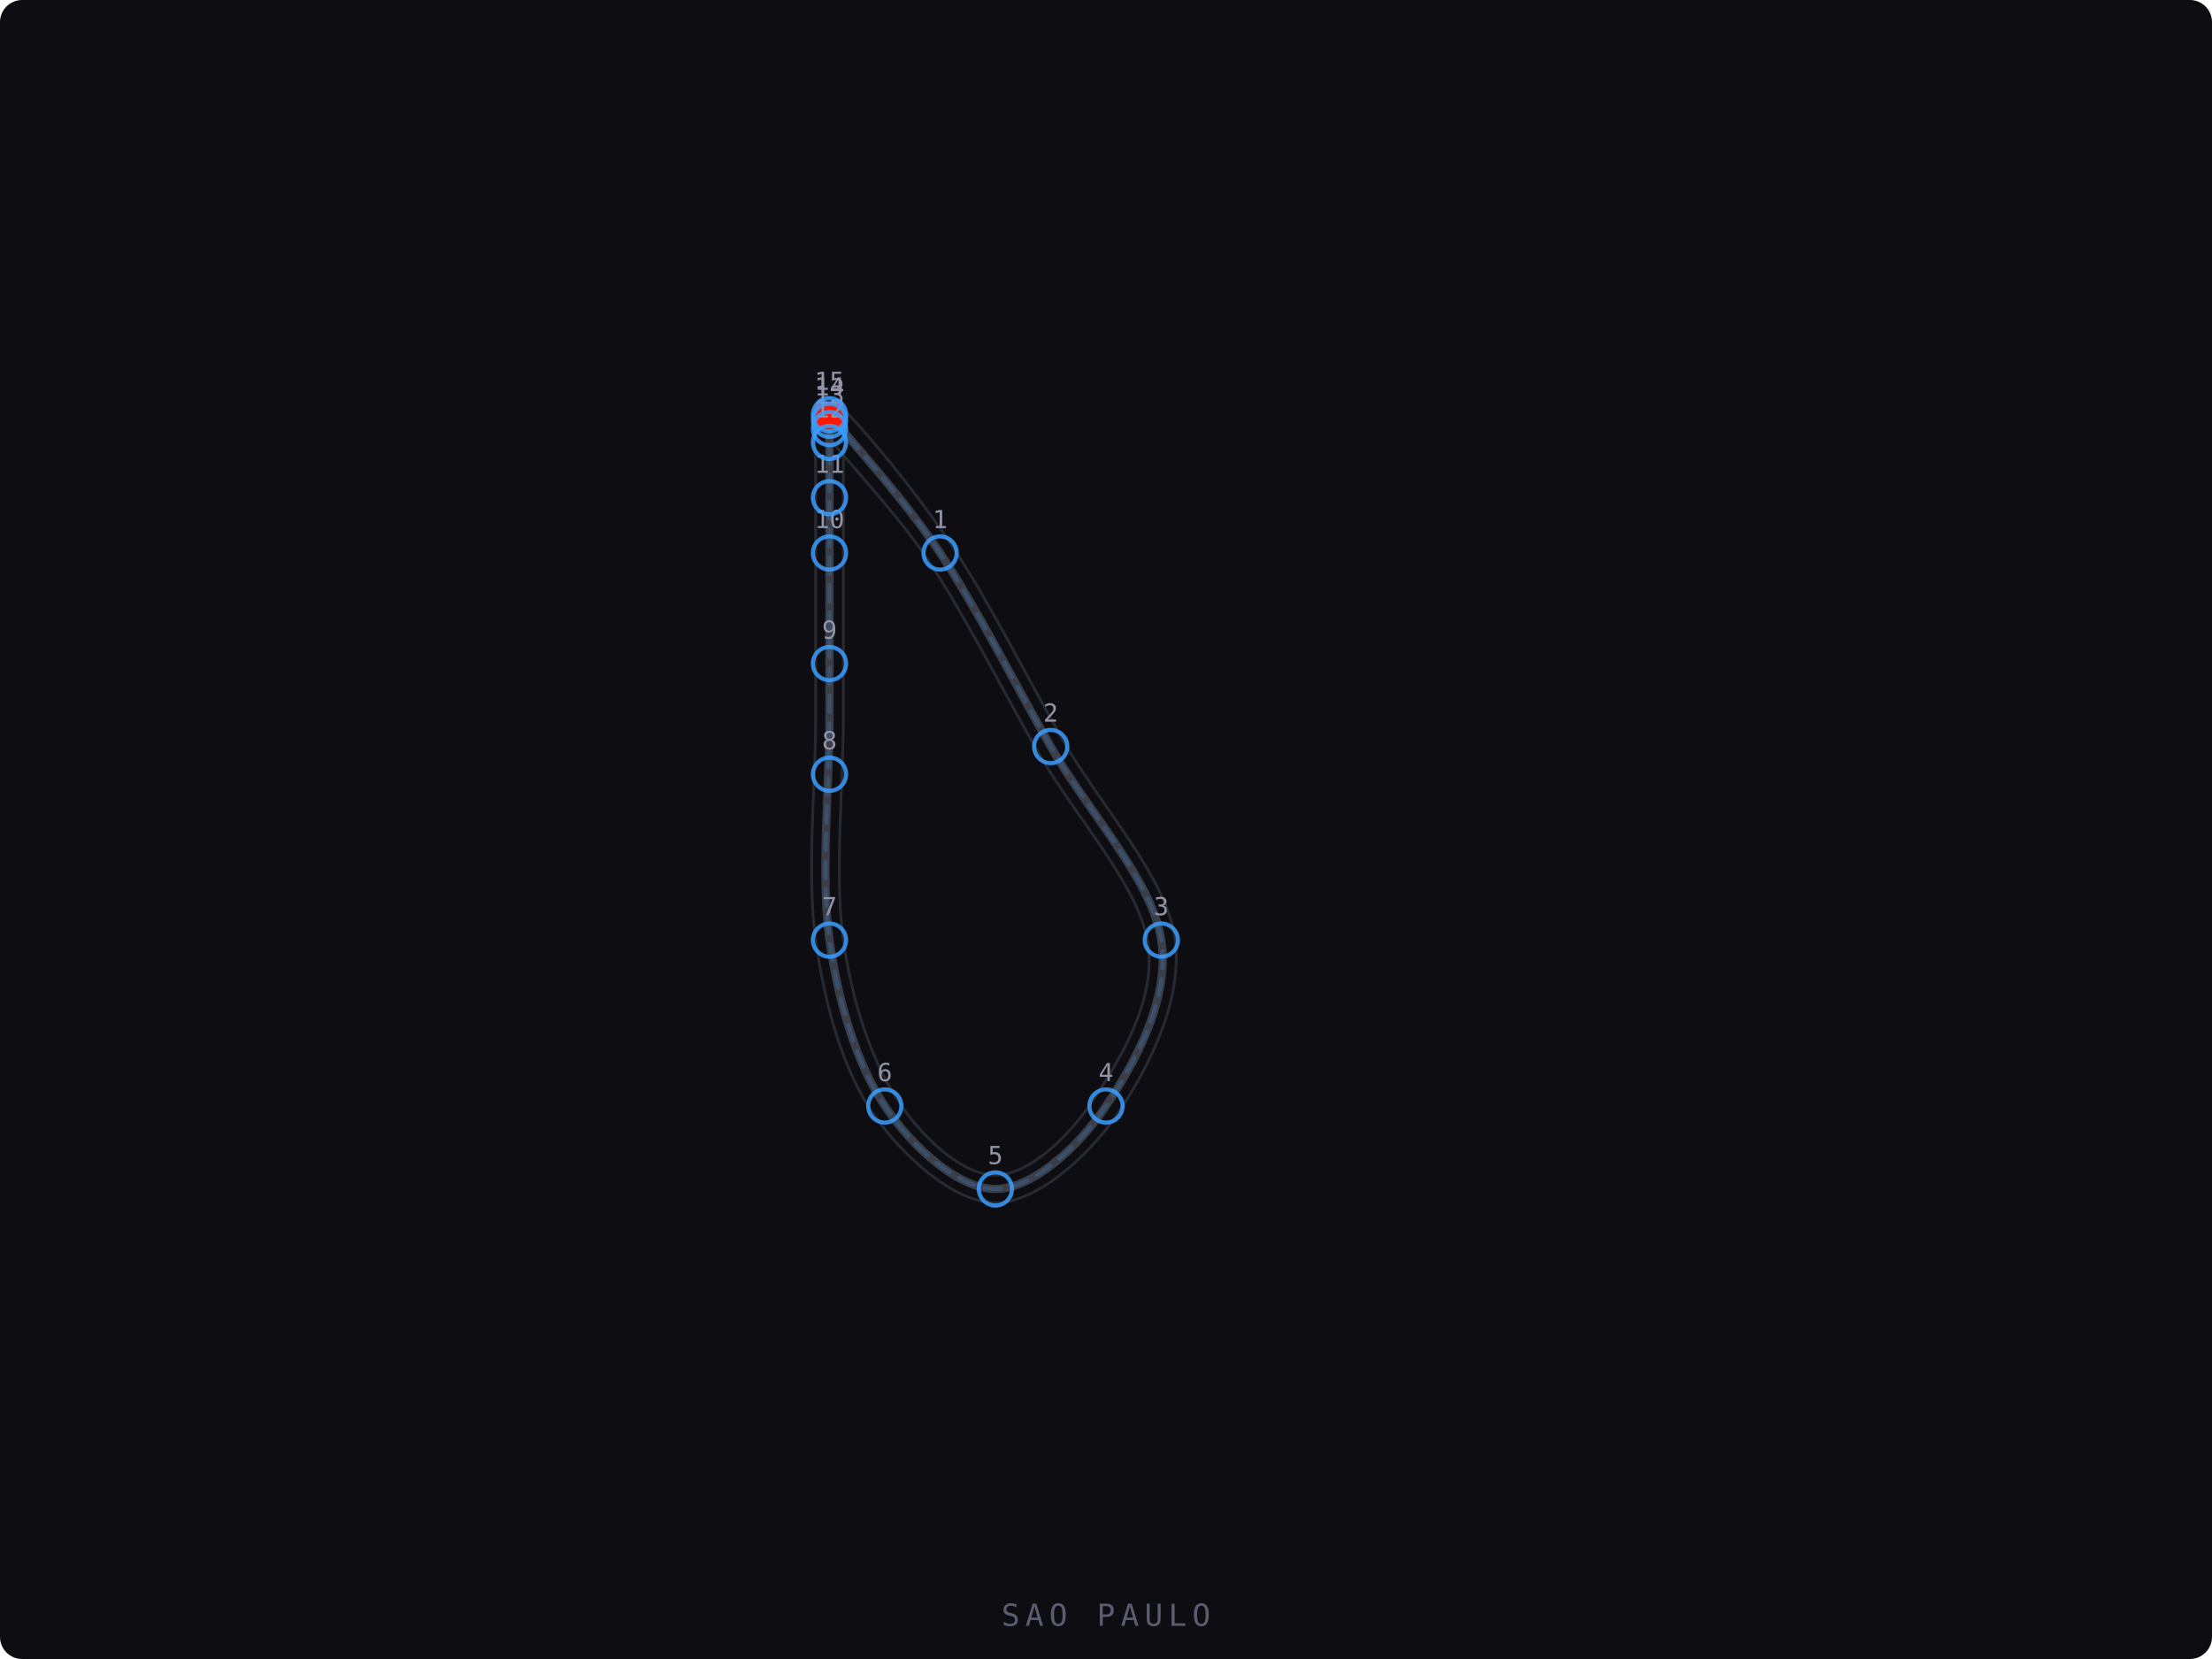
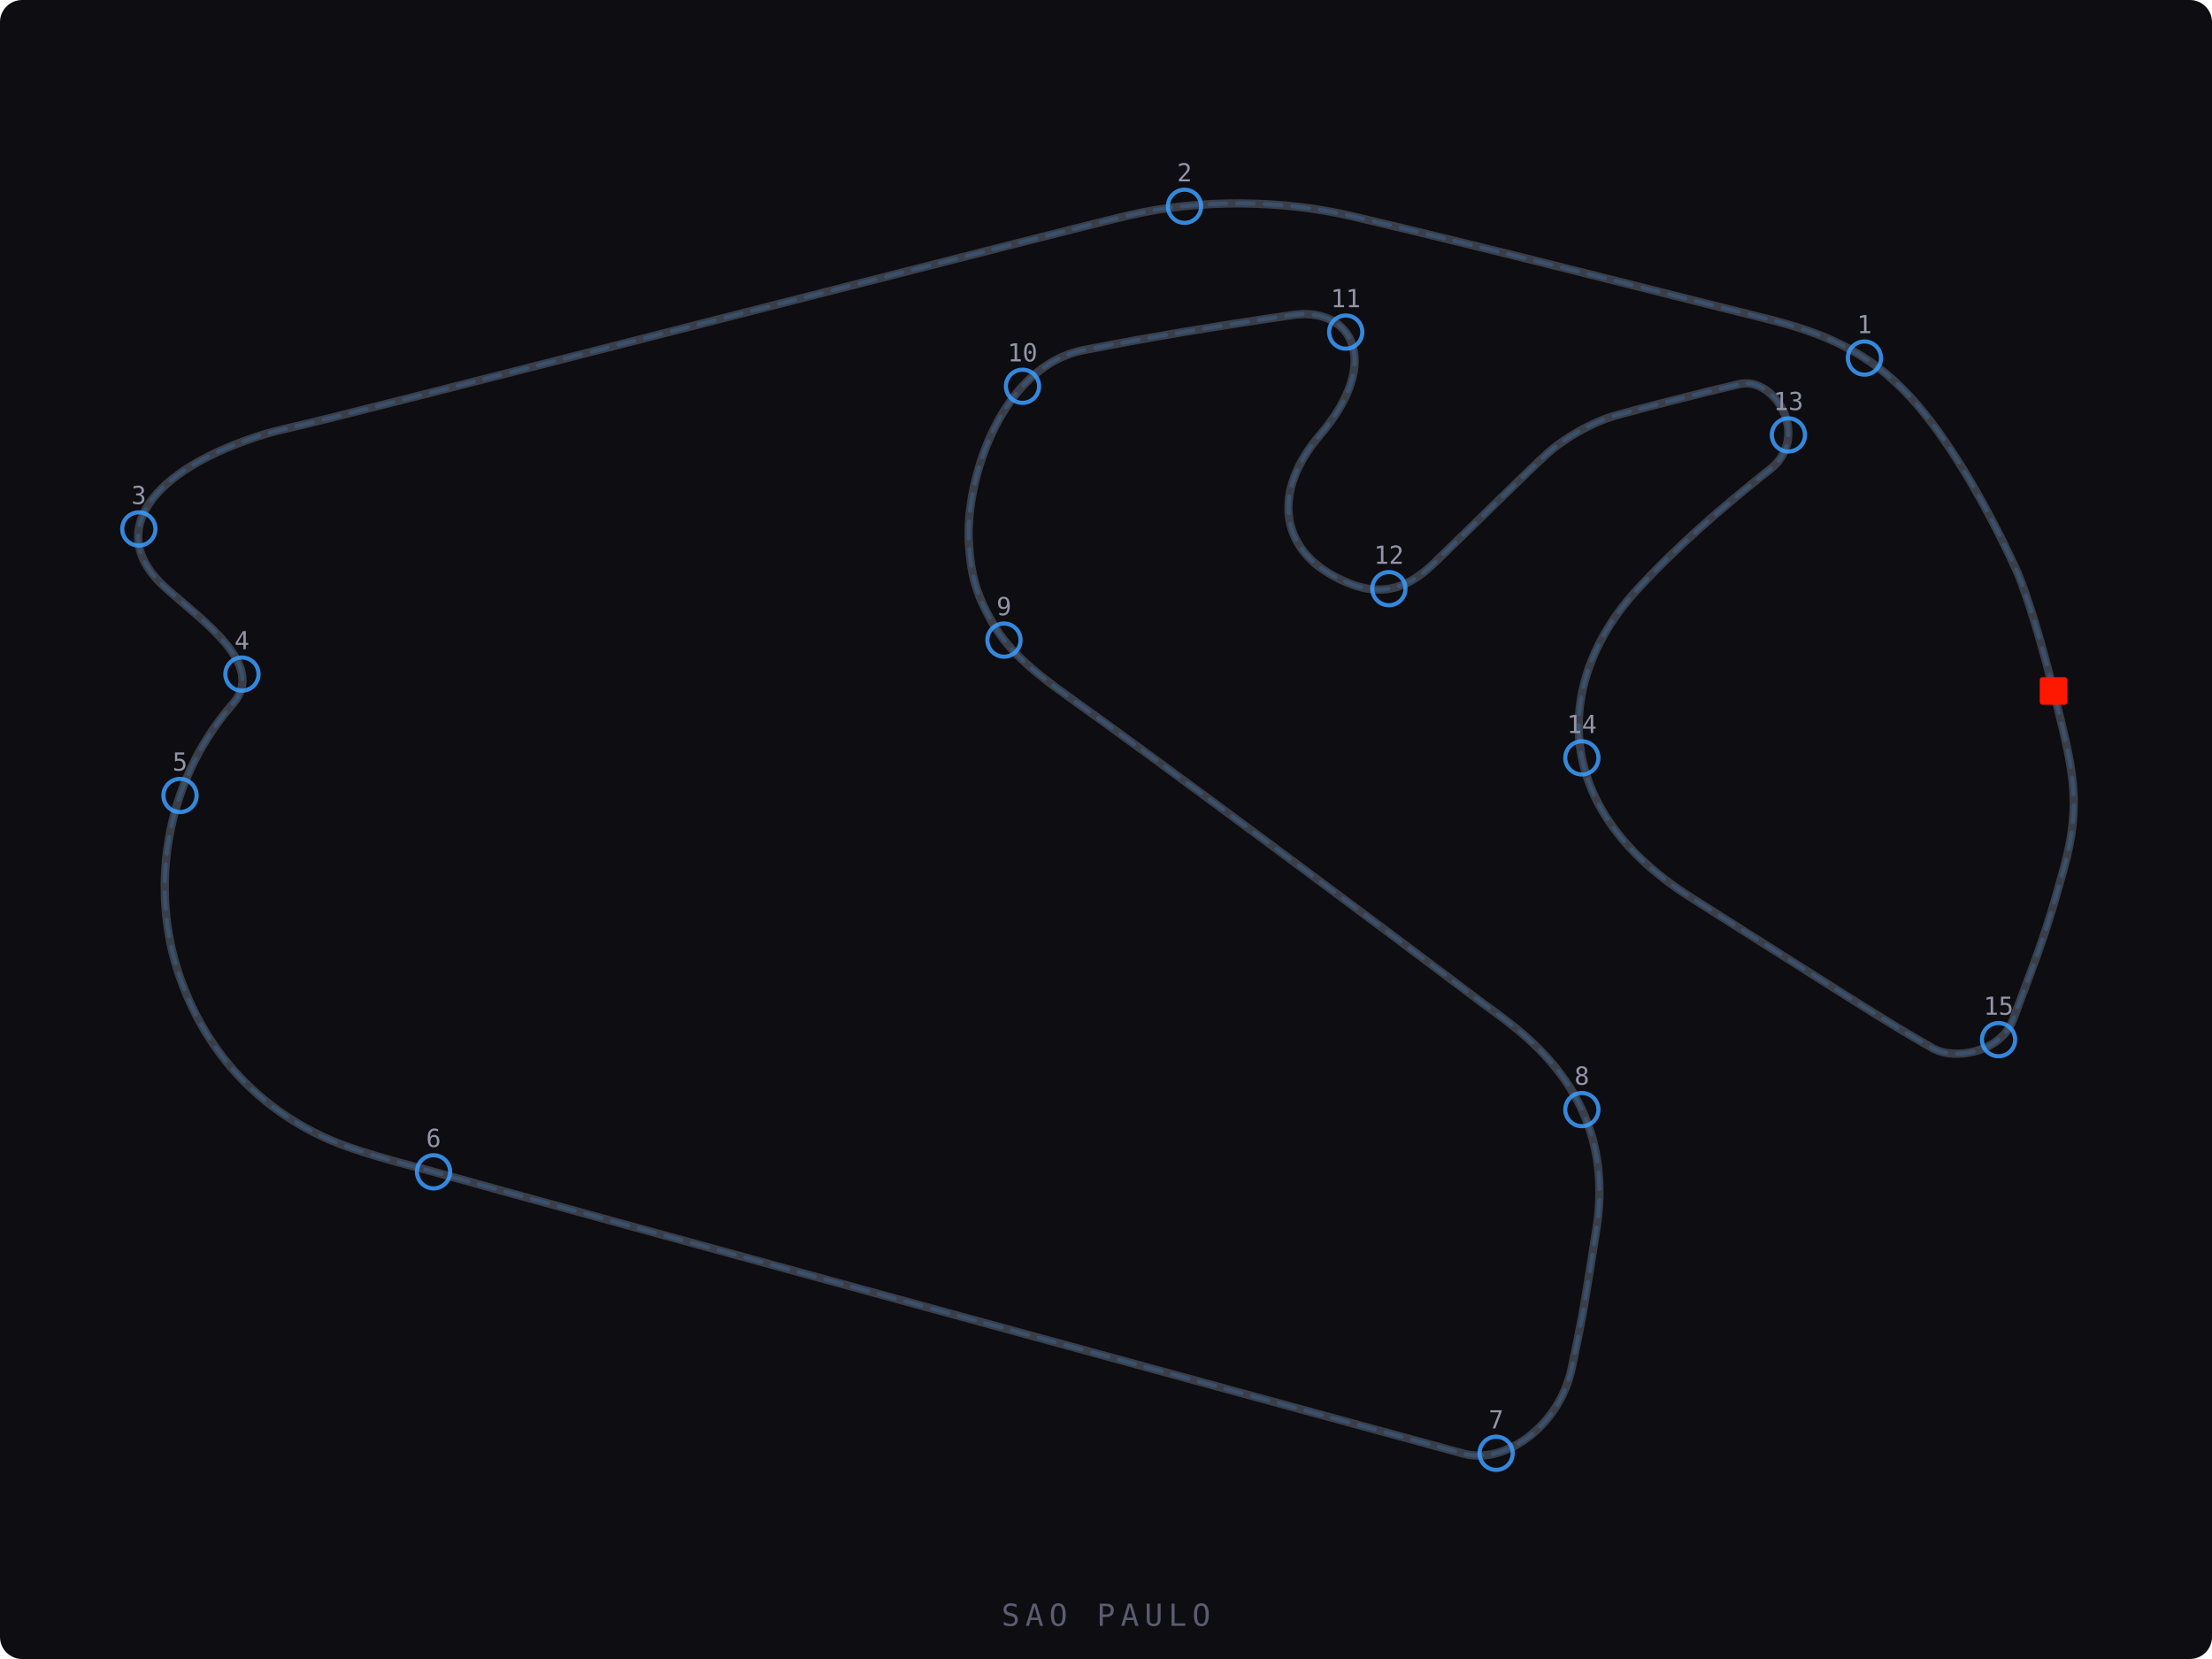
<svg xmlns="http://www.w3.org/2000/svg" viewBox="0 0 800 600" width="800" height="600">
  <defs>
    <style>
      .track-bg { fill: #0d0d12; }
      .track-line { fill: none; stroke: #3a3e48; stroke-width: 3; stroke-linecap: round; stroke-linejoin: round; }
      .track-line-accent { fill: none; stroke: rgba(59,158,255,0.20); stroke-width: 1.5; stroke-linecap: round; stroke-dasharray: 6,4; }
      .track-edge { fill: none; stroke: #3a3e48; stroke-width: 1; stroke-linecap: round; stroke-linejoin: round; opacity: 0.6; }
    </style>
  </defs>
  <rect class="track-bg" width="800" height="600" rx="8" />
-   <path class="track-edge" d="M 296.1 153.1 C 301.2 161.9 322.6 182.9 335.8 202.8 C 349.1 222.7 362.5 249.5 375.7 272.5 C 388.9 295.5 411.7 320.0 415.1 340.8 C 418.4 361.6 405.0 383.2 395.8 397.2 C 386.7 411.3 371.9 425.0 360.0 425.0 C 348.1 425.0 333.3 411.5 324.2 397.2 C 315.0 382.9 308.1 362.2 304.9 339.3 C 301.8 316.4 305.0 283.2 305.0 260.0 C 305.0 236.8 305.0 215.0 305.0 200.0 C 305.0 185.0 305.0 178.3 305.0 170.0 C 305.0 161.7 306.5 152.8 305.0 150.0 C 303.5 147.2 291.0 144.3 296.1 153.1 Z" />
-   <path class="track-edge" d="M 303.9 146.9 C 312.1 154.7 330.8 177.1 344.2 197.2 C 357.6 217.3 370.9 243.9 384.3 267.5 C 397.8 291.2 421.6 316.7 424.9 339.2 C 428.2 361.8 415.0 386.8 404.2 402.8 C 393.3 418.7 374.7 435.0 360.0 435.0 C 345.3 435.0 326.7 418.5 315.8 402.8 C 305.0 387.1 298.5 364.5 295.1 340.7 C 291.6 316.9 295.0 283.5 295.0 260.0 C 295.0 236.5 295.0 215.0 295.0 200.0 C 295.0 185.0 295.0 178.3 295.0 170.0 C 295.0 161.7 293.5 153.9 295.0 150.0 C 296.5 146.1 295.7 139.0 303.9 146.9 Z" />
-   <path class="track-line" d="M 300.0 150.0 C 306.7 158.3 326.7 180.0 340.0 200.0 C 353.3 220.0 366.7 246.7 380.0 270.0 C 393.3 293.3 416.7 318.3 420.0 340.0 C 423.3 361.7 410.0 385.0 400.0 400.0 C 390.0 415.0 373.3 430.0 360.0 430.0 C 346.7 430.0 330.0 415.0 320.0 400.0 C 310.0 385.0 303.3 363.3 300.0 340.0 C 296.7 316.7 300.0 283.3 300.0 260.0 C 300.0 236.7 300.0 215.0 300.0 200.0 C 300.0 185.0 300.0 178.3 300.0 170.0 C 300.0 161.7 300.0 153.3 300.0 150.0 C 300.0 146.7 293.3 141.7 300.0 150.0 Z" />
-   <path class="track-line-accent" d="M 300.0 150.0 C 306.7 158.3 326.7 180.0 340.0 200.0 C 353.3 220.0 366.7 246.7 380.0 270.0 C 393.3 293.3 416.7 318.3 420.0 340.0 C 423.3 361.7 410.0 385.0 400.0 400.0 C 390.0 415.0 373.3 430.0 360.0 430.0 C 346.7 430.0 330.0 415.0 320.0 400.0 C 310.0 385.0 303.3 363.3 300.0 340.0 C 296.7 316.7 300.0 283.3 300.0 260.0 C 300.0 236.7 300.0 215.0 300.0 200.0 C 300.0 185.0 300.0 178.3 300.0 170.0 C 300.0 161.7 300.0 153.3 300.0 150.0 C 300.0 146.7 293.3 141.7 300.0 150.0 Z" />
-   <rect x="295.0" y="145.0" width="10" height="10" fill="#FF1801" rx="1" />
-   <circle cx="340.0" cy="200.0" r="6" fill="none" stroke="#3B9EFF" stroke-width="1.5" opacity="0.85" />
-   <text x="340.0" y="191.0" text-anchor="middle" fill="#9494a8" font-size="9" font-family="monospace">1</text>
-   <circle cx="380.0" cy="270.0" r="6" fill="none" stroke="#3B9EFF" stroke-width="1.5" opacity="0.85" />
-   <text x="380.0" y="261.0" text-anchor="middle" fill="#9494a8" font-size="9" font-family="monospace">2</text>
-   <circle cx="420.0" cy="340.0" r="6" fill="none" stroke="#3B9EFF" stroke-width="1.5" opacity="0.85" />
-   <text x="420.0" y="331.0" text-anchor="middle" fill="#9494a8" font-size="9" font-family="monospace">3</text>
-   <circle cx="400.0" cy="400.0" r="6" fill="none" stroke="#3B9EFF" stroke-width="1.5" opacity="0.85" />
-   <text x="400.0" y="391.0" text-anchor="middle" fill="#9494a8" font-size="9" font-family="monospace">4</text>
-   <circle cx="360.0" cy="430.0" r="6" fill="none" stroke="#3B9EFF" stroke-width="1.5" opacity="0.85" />
-   <text x="360.0" y="421.0" text-anchor="middle" fill="#9494a8" font-size="9" font-family="monospace">5</text>
-   <circle cx="320.0" cy="400.0" r="6" fill="none" stroke="#3B9EFF" stroke-width="1.5" opacity="0.85" />
-   <text x="320.0" y="391.0" text-anchor="middle" fill="#9494a8" font-size="9" font-family="monospace">6</text>
-   <circle cx="300.0" cy="340.0" r="6" fill="none" stroke="#3B9EFF" stroke-width="1.5" opacity="0.85" />
-   <text x="300.0" y="331.0" text-anchor="middle" fill="#9494a8" font-size="9" font-family="monospace">7</text>
-   <circle cx="300.0" cy="280.0" r="6" fill="none" stroke="#3B9EFF" stroke-width="1.5" opacity="0.85" />
-   <text x="300.0" y="271.0" text-anchor="middle" fill="#9494a8" font-size="9" font-family="monospace">8</text>
-   <circle cx="300.0" cy="240.0" r="6" fill="none" stroke="#3B9EFF" stroke-width="1.5" opacity="0.85" />
-   <text x="300.0" y="231.0" text-anchor="middle" fill="#9494a8" font-size="9" font-family="monospace">9</text>
-   <circle cx="300.0" cy="200.0" r="6" fill="none" stroke="#3B9EFF" stroke-width="1.5" opacity="0.85" />
-   <text x="300.0" y="191.0" text-anchor="middle" fill="#9494a8" font-size="9" font-family="monospace">10</text>
-   <circle cx="300.0" cy="180.0" r="6" fill="none" stroke="#3B9EFF" stroke-width="1.5" opacity="0.85" />
-   <text x="300.0" y="171.0" text-anchor="middle" fill="#9494a8" font-size="9" font-family="monospace">11</text>
-   <circle cx="300.0" cy="160.0" r="6" fill="none" stroke="#3B9EFF" stroke-width="1.5" opacity="0.85" />
-   <text x="300.0" y="151.0" text-anchor="middle" fill="#9494a8" font-size="9" font-family="monospace">12</text>
-   <circle cx="300.0" cy="155.0" r="6" fill="none" stroke="#3B9EFF" stroke-width="1.5" opacity="0.85" />
-   <text x="300.0" y="146.0" text-anchor="middle" fill="#9494a8" font-size="9" font-family="monospace">13</text>
-   <circle cx="300.0" cy="152.0" r="6" fill="none" stroke="#3B9EFF" stroke-width="1.5" opacity="0.85" />
-   <text x="300.0" y="143.0" text-anchor="middle" fill="#9494a8" font-size="9" font-family="monospace">14</text>
-   <circle cx="300.0" cy="150.0" r="6" fill="none" stroke="#3B9EFF" stroke-width="1.5" opacity="0.85" />
-   <text x="300.0" y="141.0" text-anchor="middle" fill="#9494a8" font-size="9" font-family="monospace">15</text>
-   <text x="400.0" y="588" text-anchor="middle" fill="#5c5c70" font-size="11" font-family="monospace" letter-spacing="2">SAO PAULO</text>
+   <path class="track-edge" d="M 742.70 249.95 c -6.57 -26.68 -12.13 -40.94 -13.41 -43.71 c -12.54 -27.20 -25.98 -48.97 -37.92 -62.13 c -15.71 -17.32 -32.62 -23.99 -53.63 -29.14 c -24.66 -6.04 -98.47 -25.01 -148.97 -36.83 c -24.64 -5.78 -54.45 -6.33 -80.44 -0.27 c -22.56 5.24 -220.44 56.22 -289.97 73.58 c -10.62 2.65 -18.30 4.26 -21.80 5.32 c -43.34 13.19 -58.38 36.37 -36.83 55.67 c 13.80 12.37 36.71 28.08 24.51 42.06 c -25.19 28.87 -30.06 67.83 -19.22 98.81 c 11.37 32.52 33.65 49.27 51.45 57.66 c 12.73 5.99 31.56 10.32 41.99 13.27 c 33.93 9.62 317.93 87.08 370.94 101.51 c 14.74 4.02 34.54 -9.84 39.01 -30.86 c 4.45 -20.95 4.87 -24.74 8.93 -50.31 c 8.02 -50.46 -29.33 -72.83 -41.64 -82.15 c -35.15 -26.59 -118.33 -88.54 -148.60 -110.00 c -15.34 -10.87 -23.17 -18.24 -28.54 -27.83 c -5.75 -10.23 -7.41 -17.11 -8.13 -27.83 c -1.56 -23.42 11.99 -64.73 41.91 -70.23 c 6.30 -1.16 12.58 -2.43 18.77 -3.53 c 22.59 -4.06 43.61 -7.24 56.53 -9.11 c 20.86 -3.02 32.77 16.50 9.75 43.43 c -17.36 20.31 -14.35 40.68 5.15 51.13 c 15.22 8.14 25.46 5.49 36.30 -4.96 c 14.86 -14.32 33.59 -32.99 40.90 -39.59 c 5.84 -5.27 15.98 -11.27 24.92 -13.74 c 8.00 -2.22 28.99 -7.70 44.43 -11.27 c 12.71 -2.95 26.00 18.97 11.11 30.79 c -17.76 14.08 -34.02 28.17 -48.49 43.98 c -28.17 30.79 -33.11 77.45 20.04 111.05 c 50.74 32.07 71.69 45.71 87.39 54.46 c 7.82 4.36 24.48 1.47 28.94 -10.48 c 9.89 -26.44 11.78 -30.92 18.28 -54.42 c 6.79 -24.57 3.25 -36.30 -3.66 -64.33 z" />
+   <path class="track-line" d="M 742.70 249.95 c -6.57 -26.68 -12.13 -40.94 -13.41 -43.71 c -12.54 -27.20 -25.98 -48.97 -37.92 -62.13 c -15.71 -17.32 -32.62 -23.99 -53.63 -29.14 c -24.66 -6.04 -98.47 -25.01 -148.97 -36.83 c -24.64 -5.78 -54.45 -6.33 -80.44 -0.27 c -22.56 5.24 -220.44 56.22 -289.97 73.58 c -10.62 2.65 -18.30 4.26 -21.80 5.32 c -43.34 13.19 -58.38 36.37 -36.83 55.67 c 13.80 12.37 36.71 28.08 24.51 42.06 c -25.19 28.87 -30.06 67.83 -19.22 98.81 c 11.37 32.52 33.65 49.27 51.45 57.66 c 12.73 5.99 31.56 10.32 41.99 13.27 c 33.93 9.62 317.93 87.08 370.94 101.51 c 14.74 4.02 34.54 -9.84 39.01 -30.86 c 4.45 -20.95 4.87 -24.74 8.93 -50.31 c 8.02 -50.46 -29.33 -72.83 -41.64 -82.15 c -35.15 -26.59 -118.33 -88.54 -148.60 -110.00 c -15.34 -10.87 -23.17 -18.24 -28.54 -27.83 c -5.75 -10.23 -7.41 -17.11 -8.13 -27.83 c -1.56 -23.42 11.99 -64.73 41.91 -70.23 c 6.30 -1.16 12.58 -2.43 18.77 -3.53 c 22.59 -4.06 43.61 -7.24 56.53 -9.11 c 20.86 -3.02 32.77 16.50 9.75 43.43 c -17.36 20.31 -14.35 40.68 5.15 51.13 c 15.22 8.14 25.46 5.49 36.30 -4.96 c 14.86 -14.32 33.59 -32.99 40.90 -39.59 c 5.84 -5.27 15.98 -11.27 24.92 -13.74 c 8.00 -2.22 28.99 -7.70 44.43 -11.27 c 12.71 -2.95 26.00 18.97 11.11 30.79 c -17.76 14.08 -34.02 28.17 -48.49 43.98 c -28.17 30.79 -33.11 77.45 20.04 111.05 c 50.74 32.07 71.69 45.71 87.39 54.46 c 7.82 4.36 24.48 1.47 28.94 -10.48 c 9.89 -26.44 11.78 -30.92 18.28 -54.42 c 6.79 -24.57 3.25 -36.30 -3.66 -64.33 z" />
+   <path class="track-line-accent" d="M 742.70 249.95 c -6.57 -26.68 -12.13 -40.94 -13.41 -43.71 c -12.54 -27.20 -25.98 -48.97 -37.92 -62.13 c -15.71 -17.32 -32.62 -23.99 -53.63 -29.14 c -24.66 -6.04 -98.47 -25.01 -148.97 -36.83 c -24.64 -5.78 -54.45 -6.33 -80.44 -0.27 c -22.56 5.24 -220.44 56.22 -289.97 73.58 c -10.62 2.65 -18.30 4.26 -21.80 5.32 c -43.34 13.19 -58.38 36.37 -36.83 55.67 c 13.80 12.37 36.71 28.08 24.51 42.06 c -25.19 28.87 -30.06 67.83 -19.22 98.81 c 11.37 32.52 33.65 49.27 51.45 57.66 c 12.73 5.99 31.56 10.32 41.99 13.27 c 33.93 9.62 317.93 87.08 370.94 101.51 c 14.74 4.02 34.54 -9.84 39.01 -30.86 c 4.45 -20.95 4.87 -24.74 8.93 -50.31 c 8.02 -50.46 -29.33 -72.83 -41.64 -82.15 c -35.15 -26.59 -118.33 -88.54 -148.60 -110.00 c -15.34 -10.87 -23.17 -18.24 -28.54 -27.83 c -5.75 -10.23 -7.41 -17.11 -8.13 -27.83 c -1.56 -23.42 11.99 -64.73 41.91 -70.23 c 6.30 -1.16 12.58 -2.43 18.77 -3.53 c 22.59 -4.06 43.61 -7.24 56.53 -9.11 c 20.86 -3.02 32.77 16.50 9.75 43.43 c -17.36 20.31 -14.35 40.68 5.15 51.13 c 15.22 8.14 25.46 5.49 36.30 -4.96 c 14.86 -14.32 33.59 -32.99 40.90 -39.59 c 5.84 -5.27 15.98 -11.27 24.92 -13.74 c 8.00 -2.22 28.99 -7.70 44.43 -11.27 c 12.71 -2.95 26.00 18.97 11.11 30.79 c -17.76 14.08 -34.02 28.17 -48.49 43.98 c -28.17 30.79 -33.11 77.45 20.04 111.05 c 50.74 32.07 71.69 45.71 87.39 54.46 c 7.82 4.36 24.48 1.47 28.94 -10.48 c 9.89 -26.44 11.78 -30.92 18.28 -54.42 c 6.79 -24.57 3.25 -36.30 -3.66 -64.33 z" />
+   <rect x="737.7" y="244.9" width="10" height="10" fill="#FF1801" rx="1" />
+   <circle cx="674.3" cy="129.5" r="6" fill="none" stroke="#3B9EFF" stroke-width="1.5" opacity="0.85" />
+   <text x="674.3" y="120.5" text-anchor="middle" fill="#9494a8" font-size="9" font-family="monospace">1</text>
+   <circle cx="428.4" cy="74.6" r="6" fill="none" stroke="#3B9EFF" stroke-width="1.5" opacity="0.85" />
+   <text x="428.4" y="65.6" text-anchor="middle" fill="#9494a8" font-size="9" font-family="monospace">2</text>
+   <circle cx="50.2" cy="191.3" r="6" fill="none" stroke="#3B9EFF" stroke-width="1.5" opacity="0.85" />
+   <text x="50.2" y="182.3" text-anchor="middle" fill="#9494a8" font-size="9" font-family="monospace">3</text>
+   <circle cx="87.5" cy="243.8" r="6" fill="none" stroke="#3B9EFF" stroke-width="1.5" opacity="0.85" />
+   <text x="87.5" y="234.8" text-anchor="middle" fill="#9494a8" font-size="9" font-family="monospace">4</text>
+   <circle cx="65.1" cy="287.7" r="6" fill="none" stroke="#3B9EFF" stroke-width="1.5" opacity="0.85" />
+   <text x="65.1" y="278.7" text-anchor="middle" fill="#9494a8" font-size="9" font-family="monospace">5</text>
+   <circle cx="156.8" cy="423.8" r="6" fill="none" stroke="#3B9EFF" stroke-width="1.5" opacity="0.85" />
+   <text x="156.8" y="414.8" text-anchor="middle" fill="#9494a8" font-size="9" font-family="monospace">6</text>
+   <circle cx="541.1" cy="525.6" r="6" fill="none" stroke="#3B9EFF" stroke-width="1.5" opacity="0.85" />
+   <text x="541.1" y="516.6" text-anchor="middle" fill="#9494a8" font-size="9" font-family="monospace">7</text>
+   <circle cx="572.1" cy="401.3" r="6" fill="none" stroke="#3B9EFF" stroke-width="1.5" opacity="0.85" />
+   <text x="572.1" y="392.3" text-anchor="middle" fill="#9494a8" font-size="9" font-family="monospace">8</text>
+   <circle cx="363.1" cy="231.5" r="6" fill="none" stroke="#3B9EFF" stroke-width="1.5" opacity="0.85" />
+   <text x="363.1" y="222.5" text-anchor="middle" fill="#9494a8" font-size="9" font-family="monospace">9</text>
+   <circle cx="369.8" cy="139.7" r="6" fill="none" stroke="#3B9EFF" stroke-width="1.5" opacity="0.85" />
+   <text x="369.8" y="130.7" text-anchor="middle" fill="#9494a8" font-size="9" font-family="monospace">10</text>
+   <circle cx="486.7" cy="120.1" r="6" fill="none" stroke="#3B9EFF" stroke-width="1.5" opacity="0.85" />
+   <text x="486.7" y="111.1" text-anchor="middle" fill="#9494a8" font-size="9" font-family="monospace">11</text>
+   <circle cx="502.3" cy="212.9" r="6" fill="none" stroke="#3B9EFF" stroke-width="1.5" opacity="0.85" />
+   <text x="502.3" y="203.9" text-anchor="middle" fill="#9494a8" font-size="9" font-family="monospace">12</text>
+   <circle cx="646.8" cy="157.3" r="6" fill="none" stroke="#3B9EFF" stroke-width="1.5" opacity="0.85" />
+   <text x="646.8" y="148.3" text-anchor="middle" fill="#9494a8" font-size="9" font-family="monospace">13</text>
+   <circle cx="572.1" cy="274.1" r="6" fill="none" stroke="#3B9EFF" stroke-width="1.5" opacity="0.85" />
+   <text x="572.1" y="265.1" text-anchor="middle" fill="#9494a8" font-size="9" font-family="monospace">14</text>
+   <circle cx="722.8" cy="376.0" r="6" fill="none" stroke="#3B9EFF" stroke-width="1.5" opacity="0.85" />
+   <text x="722.8" y="367.0" text-anchor="middle" fill="#9494a8" font-size="9" font-family="monospace">15</text>
+   <text x="400" y="588" text-anchor="middle" fill="#5c5c70" font-size="11" font-family="monospace" letter-spacing="2">SAO PAULO</text>
</svg>
